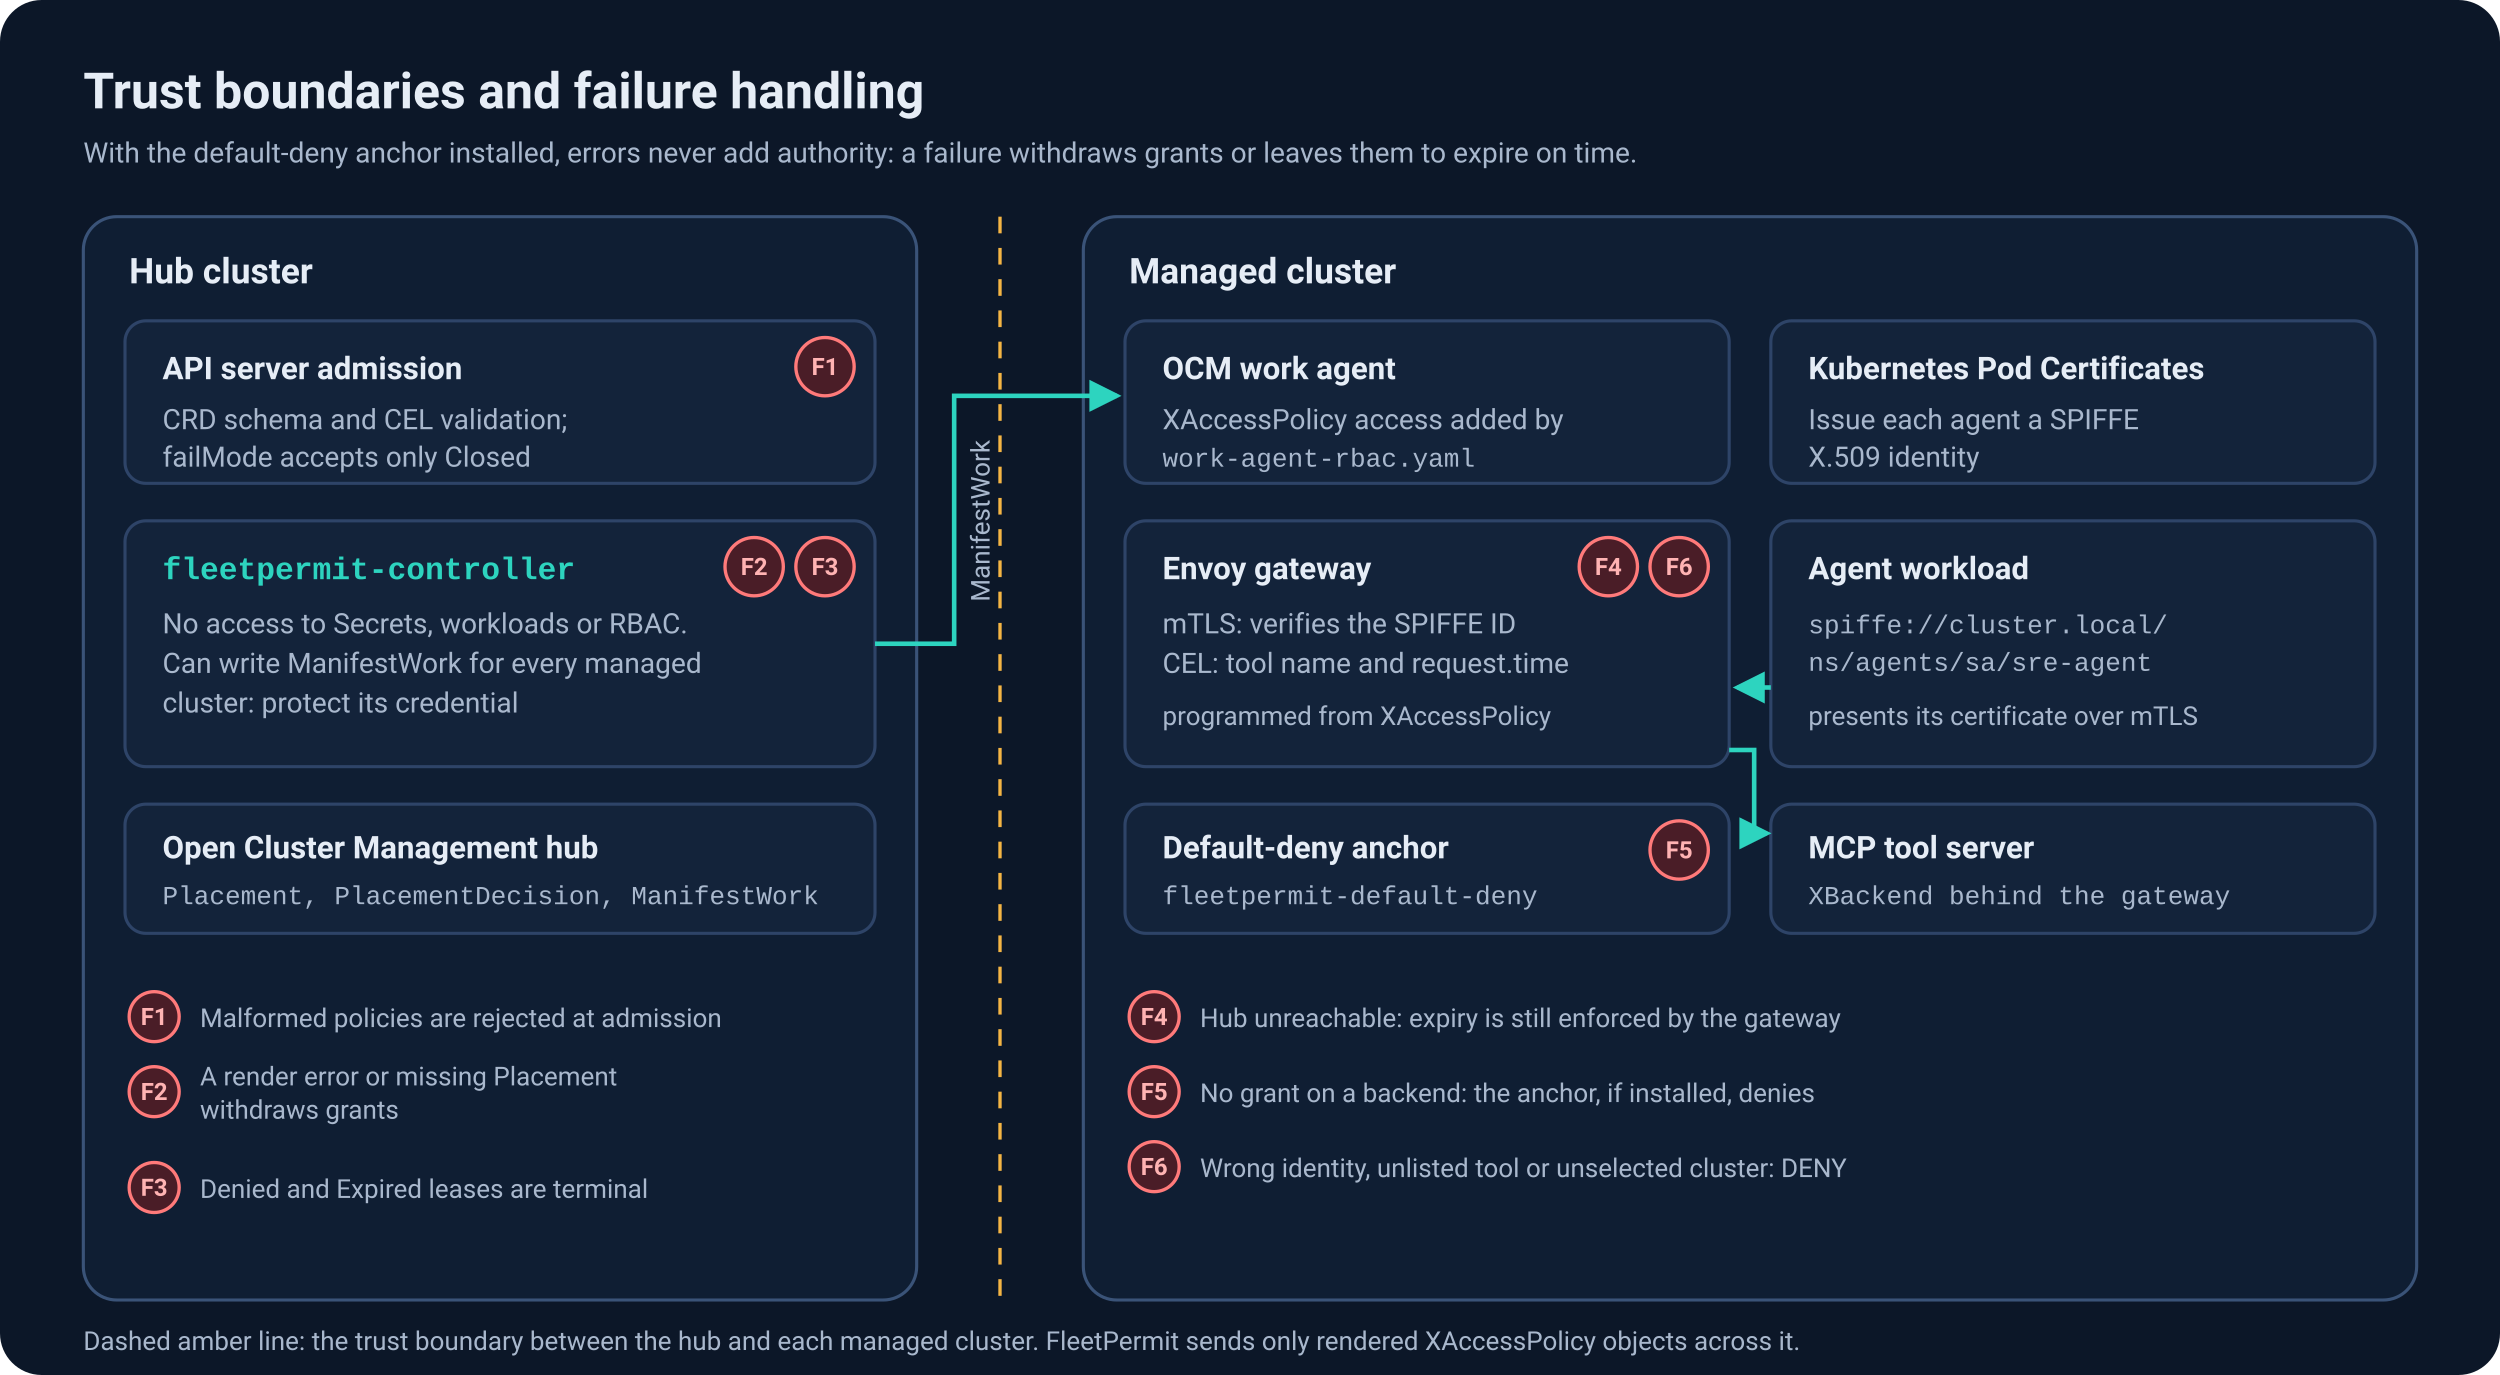
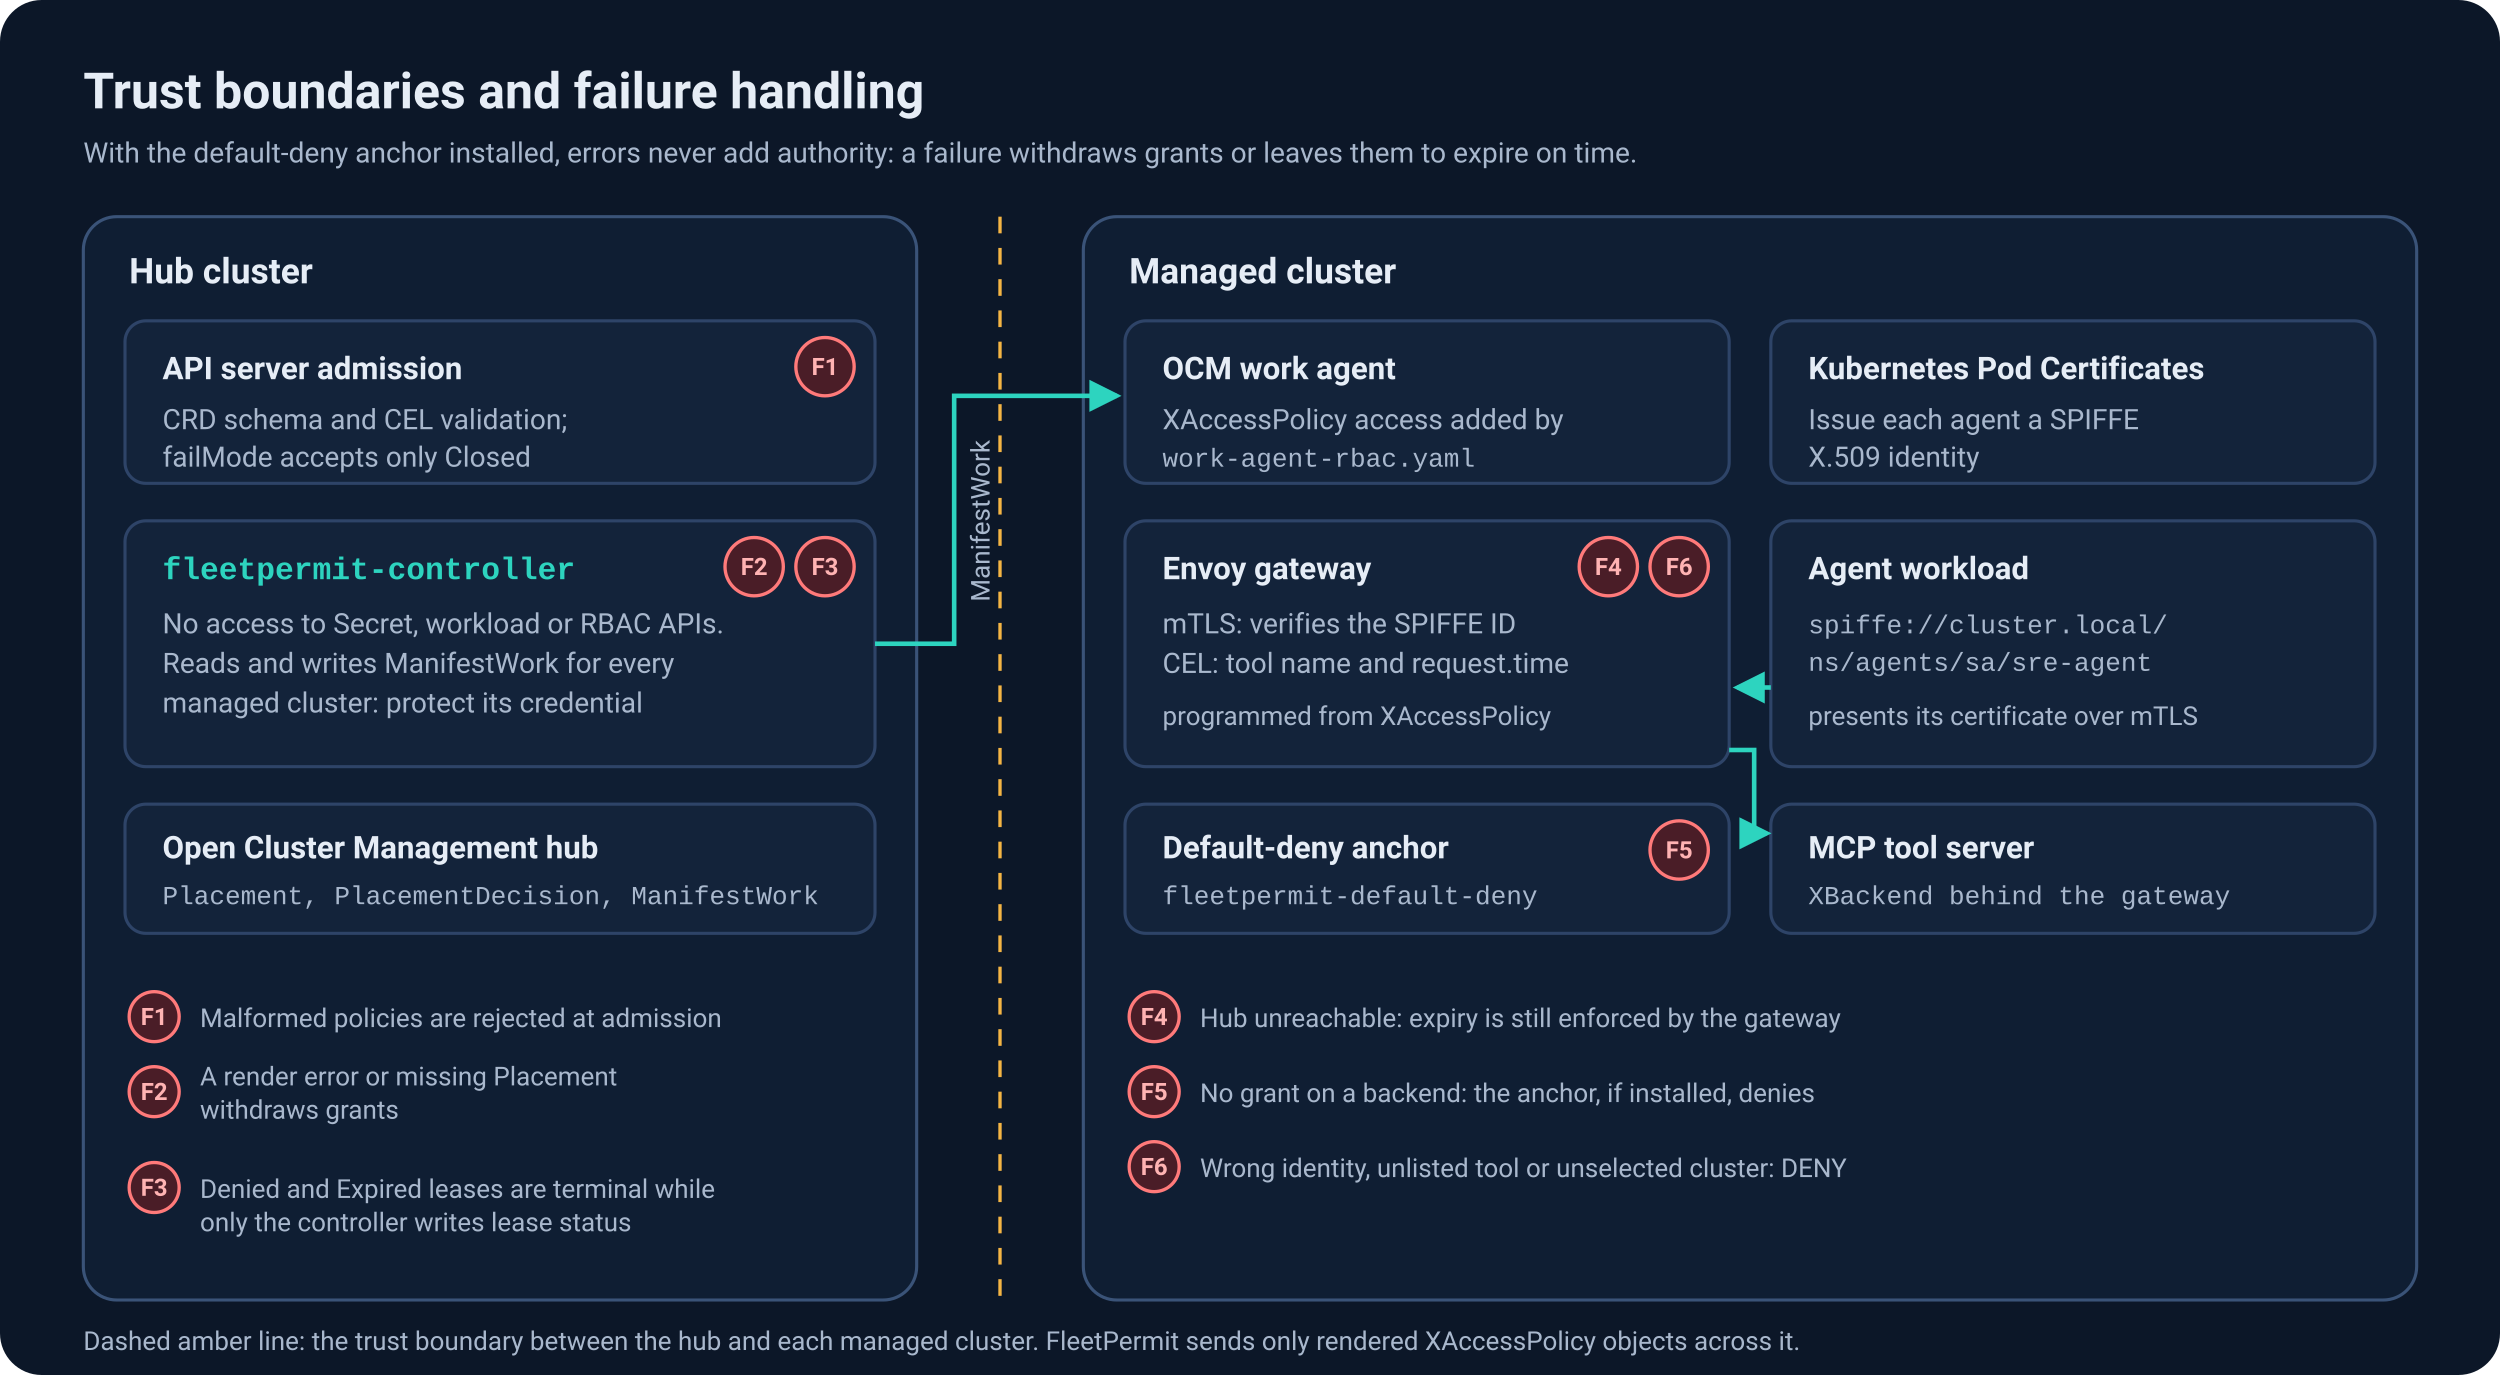
<svg xmlns="http://www.w3.org/2000/svg" viewBox="0 0 1200 660" width="1200" height="660" role="img" aria-labelledby="sec-t sec-d">
  <defs>
    <style>
      svg { fill: #E6EDF6; }
      text { font-family: -apple-system, BlinkMacSystemFont, "Segoe UI", Roboto, "Helvetica Neue", Arial, sans-serif; font-size: 15px; }
      .mono { font-family: ui-monospace, "SF Mono", SFMono-Regular, Menlo, Consolas, "Liberation Mono", monospace; }
      .h1 { font-size: 24px; font-weight: 700; }
      .h2 { font-size: 17px; font-weight: 700; }
      .h3 { font-size: 15px; font-weight: 650; }
      .sm { font-size: 13.5px; fill: #A9B8CD; }
      .xs { font-size: 12.5px; fill: #A9B8CD; }
      .allow { fill: #2DD4BF; }
      .deny { fill: #FF7A7A; }
      .zone { fill: #0F1E33; stroke: #3A5378; stroke-width: 1.5; }
      .box { fill: #13233A; stroke: #2E4468; stroke-width: 1.5; }
      .fc circle { fill: #4A1D27; stroke: #FF7A7A; stroke-width: 1.6; }
      .fc text { font-size: 11.5px; font-weight: 700; fill: #FFB3B3; text-anchor: middle; }
      .wire { fill: none; stroke: #2DD4BF; stroke-width: 2.2; }
    </style>
    <marker id="sec-a" viewBox="0 0 10 10" refX="8.5" refY="5" markerWidth="7" markerHeight="7" orient="auto-start-reverse">
      <path d="M0 0L10 5L0 10z" fill="#2DD4BF" />
    </marker>
  </defs>
  <rect width="1200" height="660" rx="20" fill="#0C1728" />
  <text class="h1" x="40" y="52">Trust boundaries and failure handling</text>
  <text class="sm" x="40" y="78">With the default-deny anchor installed, errors never add authority: a failure withdraws grants or leaves them to expire on time.</text>
  <rect class="zone" x="40" y="104" width="400" height="520" rx="16" />
  <text class="h2" x="62" y="136">Hub cluster</text>
  <rect class="box" x="60" y="154" width="360" height="78" rx="10" />
  <text class="h3" x="78" y="182">API server admission</text>
  <text class="sm" x="78" y="206">CRD schema and CEL validation;</text>
  <text class="sm" x="78" y="224">failMode accepts only Closed</text>
  <g class="fc" transform="translate(396 176)">
    <circle r="14" />
    <text y="4">F1</text>
  </g>
  <rect class="box" x="60" y="250" width="360" height="118" rx="10" stroke="#2DD4BF" />
  <text class="h3 mono allow" x="78" y="278">fleetpermit-controller</text>
-   <text class="sm" x="78" y="304">No access to Secrets, workloads or RBAC.</text>
-   <text class="sm" x="78" y="323">Can write ManifestWork for every managed</text>
-   <text class="sm" x="78" y="342">cluster: protect its credential</text>
+   <text class="sm" x="78" y="304">No access to Secret, workload or RBAC APIs.</text>
+   <text class="sm" x="78" y="323">Reads and writes ManifestWork for every</text>
+   <text class="sm" x="78" y="342">managed cluster: protect its credential</text>
  <g class="fc" transform="translate(362 272)">
    <circle r="14" />
    <text y="4">F2</text>
  </g>
  <g class="fc" transform="translate(396 272)">
    <circle r="14" />
    <text y="4">F3</text>
  </g>
  <rect class="box" x="60" y="386" width="360" height="62" rx="10" />
  <text class="h3" x="78" y="412">Open Cluster Management hub</text>
  <text class="xs mono" x="78" y="434">Placement, PlacementDecision, ManifestWork</text>
  <g transform="translate(60 474)">
    <g class="fc" transform="translate(14 14)">
      <circle r="12" />
      <text y="4">F1</text>
    </g>
    <text class="xs" x="36" y="19">Malformed policies are rejected at admission</text>
    <g class="fc" transform="translate(14 50)">
      <circle r="12" />
      <text y="4">F2</text>
    </g>
    <text class="xs" x="36" y="47">A render error or missing Placement</text>
    <text class="xs" x="36" y="63">withdraws grants</text>
    <g class="fc" transform="translate(14 96)">
      <circle r="12" />
      <text y="4">F3</text>
    </g>
-     <text class="xs" x="36" y="101">Denied and Expired leases are terminal</text>
+     <text class="xs" x="36" y="101">Denied and Expired leases are terminal while</text>
+     <text class="xs" x="36" y="117">only the controller writes lease status</text>
  </g>
  <line x1="480" y1="104" x2="480" y2="624" stroke="#F5B544" stroke-width="1.6" stroke-dasharray="8 7" />
  <rect class="zone" x="520" y="104" width="640" height="520" rx="16" />
  <text class="h2" x="542" y="136">Managed cluster</text>
  <rect class="box" x="540" y="154" width="290" height="78" rx="10" />
  <text class="h3" x="558" y="182">OCM work agent</text>
  <text class="sm" x="558" y="206">XAccessPolicy access added by</text>
  <text class="xs mono" x="558" y="224">work-agent-rbac.yaml</text>
  <rect class="box" x="850" y="154" width="290" height="78" rx="10" />
  <text class="h3" x="868" y="182">Kubernetes Pod Certificates</text>
  <text class="sm" x="868" y="206">Issue each agent a SPIFFE</text>
  <text class="sm" x="868" y="224">X.509 identity</text>
  <rect class="box" x="540" y="250" width="290" height="118" rx="10" stroke="#2DD4BF" />
  <text class="h3" x="558" y="278">Envoy gateway</text>
  <text class="sm" x="558" y="304">mTLS: verifies the SPIFFE ID</text>
  <text class="sm" x="558" y="323">CEL: tool name and request.time</text>
  <text class="xs" x="558" y="348">programmed from XAccessPolicy</text>
  <g class="fc" transform="translate(772 272)">
    <circle r="14" />
    <text y="4">F4</text>
  </g>
  <g class="fc" transform="translate(806 272)">
    <circle r="14" />
    <text y="4">F6</text>
  </g>
  <rect class="box" x="850" y="250" width="290" height="118" rx="10" />
  <text class="h3" x="868" y="278">Agent workload</text>
  <text class="xs mono" x="868" y="304">spiffe://cluster.local/</text>
  <text class="xs mono" x="868" y="322">ns/agents/sa/sre-agent</text>
  <text class="xs" x="868" y="348">presents its certificate over mTLS</text>
  <rect class="box" x="540" y="386" width="290" height="62" rx="10" stroke="#FF7A7A" />
  <text class="h3" x="558" y="412">Default-deny anchor</text>
  <text class="xs mono" x="558" y="434">fleetpermit-default-deny</text>
  <g class="fc" transform="translate(806 408)">
    <circle r="14" />
    <text y="4">F5</text>
  </g>
  <rect class="box" x="850" y="386" width="290" height="62" rx="10" />
  <text class="h3" x="868" y="412">MCP tool server</text>
  <text class="xs mono" x="868" y="434">XBackend behind the gateway</text>
  <path class="wire" d="M850 330H834" marker-end="url(#sec-a)" />
  <path class="wire" d="M830 360H842V400H848" marker-end="url(#sec-a)" />
  <g transform="translate(540 474)">
    <g class="fc" transform="translate(14 14)">
      <circle r="12" />
      <text y="4">F4</text>
    </g>
    <text class="xs" x="36" y="19">Hub unreachable: expiry is still enforced by the gateway</text>
    <g class="fc" transform="translate(14 50)">
      <circle r="12" />
      <text y="4">F5</text>
    </g>
    <text class="xs" x="36" y="55">No grant on a backend: the anchor, if installed, denies</text>
    <g class="fc" transform="translate(14 86)">
      <circle r="12" />
      <text y="4">F6</text>
    </g>
    <text class="xs" x="36" y="91">Wrong identity, unlisted tool or unselected cluster: DENY</text>
  </g>
  <path class="wire" d="M420 309H458V190H536" marker-end="url(#sec-a)" />
  <text class="xs" x="475" y="250" text-anchor="middle" transform="rotate(-90 475 250)">ManifestWork</text>
  <text class="xs" x="40" y="648">Dashed amber line: the trust boundary between the hub and each managed cluster. FleetPermit sends only rendered XAccessPolicy objects across it.</text>
</svg>
